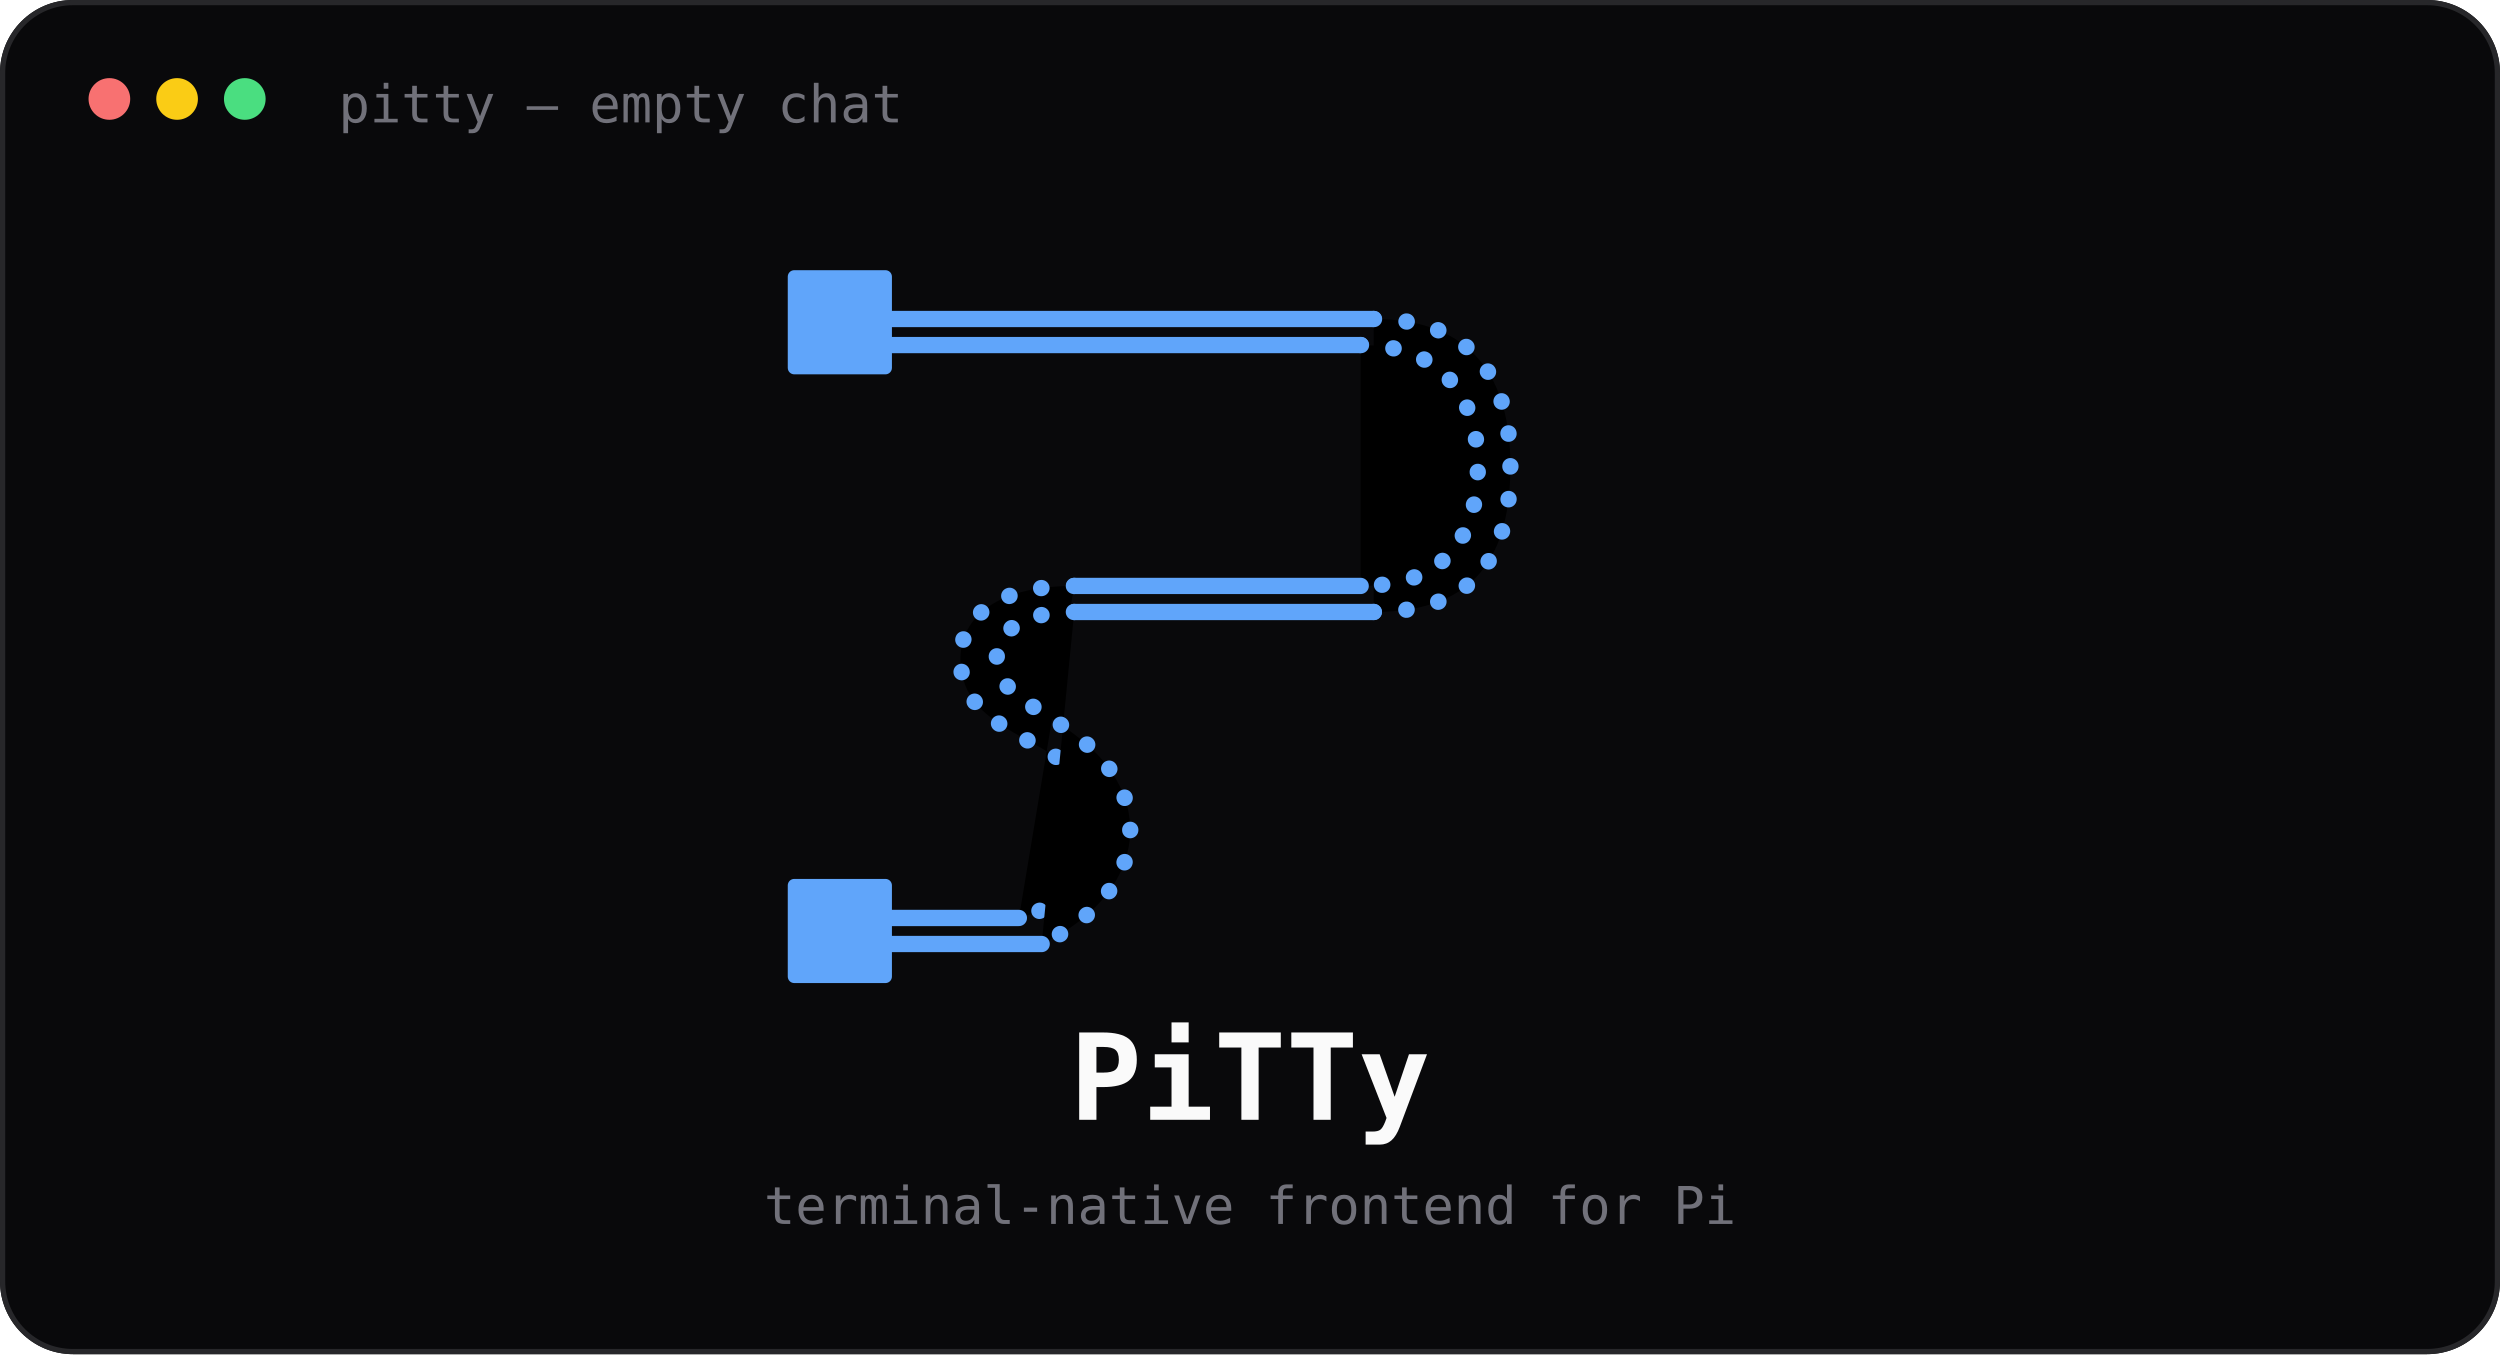
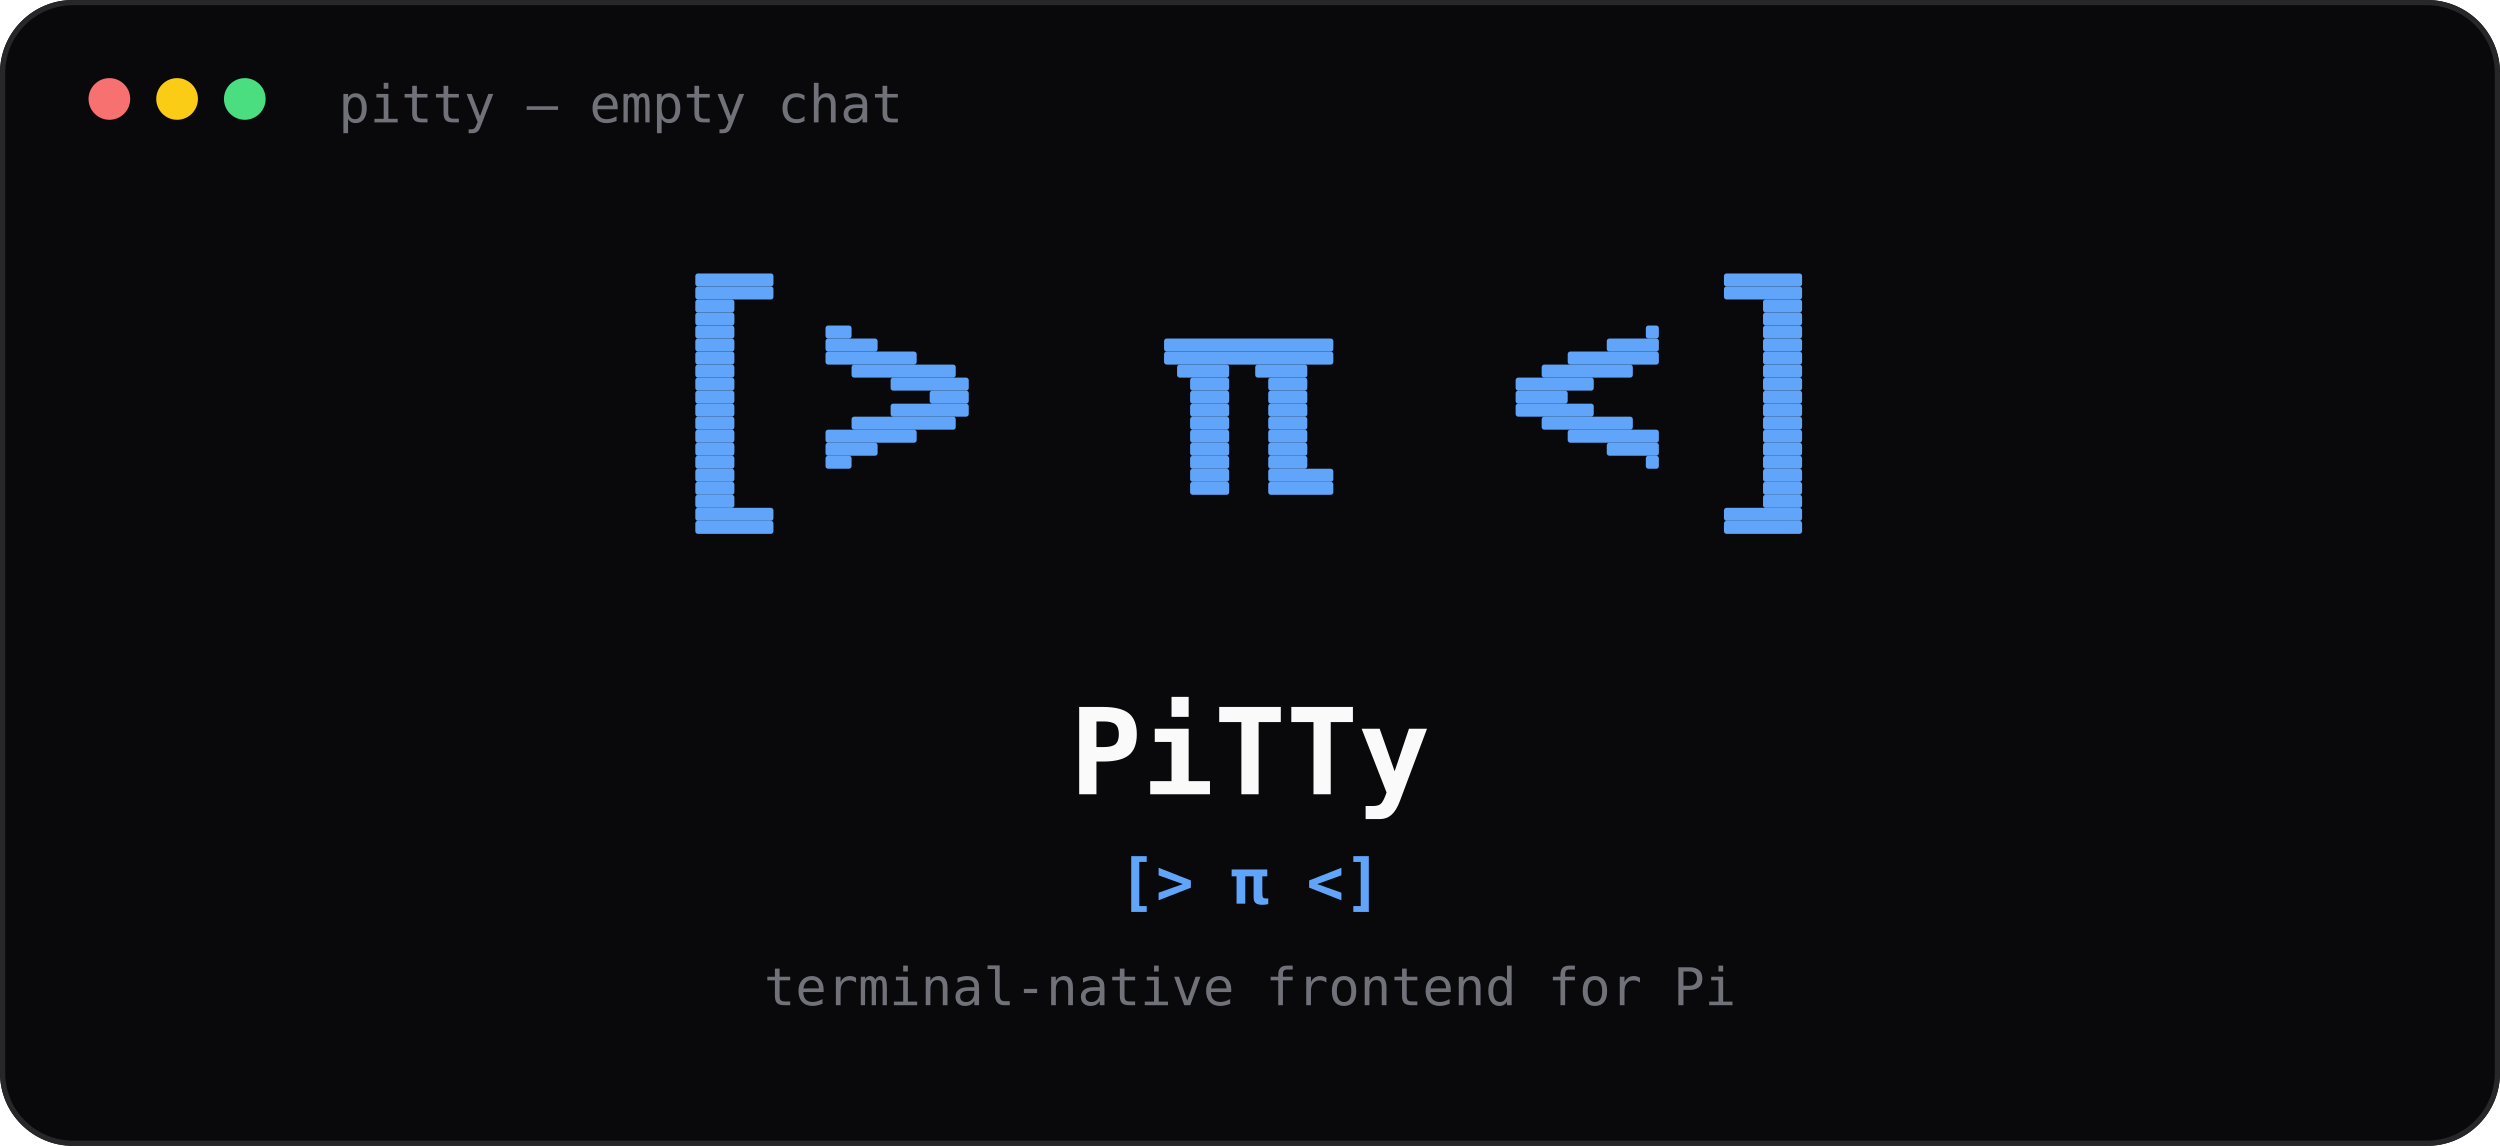
- <svg xmlns="http://www.w3.org/2000/svg" width="960" height="520" viewBox="0 0 960 520" role="img" aria-labelledby="title desc">
-   <rect width="960" height="520" rx="28" fill="#09090B" />
-   <rect x="1" y="1" width="958" height="518" rx="27" fill="none" stroke="#27272A" stroke-width="2" />
+ <svg xmlns="http://www.w3.org/2000/svg" width="960" height="440" viewBox="0 0 960 440" role="img" aria-labelledby="title desc">
+   <rect width="960" height="440" rx="28" fill="#09090B" />
+   <rect x="1" y="1" width="958" height="438" rx="27" fill="none" stroke="#27272A" stroke-width="2" />
  <circle cx="42" cy="38" r="8" fill="#F87171" />
  <circle cx="68" cy="38" r="8" fill="#FACC15" />
  <circle cx="94" cy="38" r="8" fill="#4ADE80" />
  <text x="130" y="47" fill="#71717A" font-family="ui-monospace, SFMono-Regular, Menlo, Consolas, monospace" font-size="20">pitty — empty chat</text>
-   <g transform="translate(260 65) scale(1.25)" stroke="#60A5FA" stroke-width="5" stroke-linecap="round" stroke-linejoin="round">
-     <path d="M66 46H214" />
-     <path d="M66 54H210" />
-     <path d="M214 46C245 46 256 65 256 91C256 118 246 136 214 136" stroke-dasharray="0.1 10" />
-     <path d="M210 54C234 54 246 69 246 91C246 113 236 128 210 128" stroke-dasharray="0.1 10" />
-     <path d="M214 136H122" />
-     <path d="M210 128H122" />
-     <path d="M122 128C92 128 84 143 88 157C93 174 119 176 127 191C135 207 127 224 105 230" stroke-dasharray="0.1 10" />
-     <path d="M122 136C101 136 96 146 99 155C103 165 124 170 134 186C145 203 139 225 112 238" stroke-dasharray="0.1 10" />
-     <path d="M112 238H66" />
-     <path d="M105 230H66" />
-     <rect x="34" y="31" width="32" height="32" rx="2" fill="#60A5FA" stroke="none" />
-     <rect x="34" y="218" width="32" height="32" rx="2" fill="#60A5FA" stroke="none" />
+   <g fill="#60A5FA">
+     <rect x="267" y="105" width="30" height="5" rx="1" />
+     <rect x="662" y="105" width="30" height="5" rx="1" />
+     <rect x="267" y="110" width="30" height="5" rx="1" />
+     <rect x="662" y="110" width="30" height="5" rx="1" />
+     <rect x="267" y="115" width="15" height="5" rx="1" />
+     <rect x="677" y="115" width="15" height="5" rx="1" />
+     <rect x="267" y="120" width="15" height="5" rx="1" />
+     <rect x="677" y="120" width="15" height="5" rx="1" />
+     <rect x="267" y="125" width="15" height="5" rx="1" />
+     <rect x="317" y="125" width="10" height="5" rx="1" />
+     <rect x="632" y="125" width="5" height="5" rx="1" />
+     <rect x="677" y="125" width="15" height="5" rx="1" />
+     <rect x="267" y="130" width="15" height="5" rx="1" />
+     <rect x="317" y="130" width="20" height="5" rx="1" />
+     <rect x="447" y="130" width="65" height="5" rx="1" />
+     <rect x="617" y="130" width="20" height="5" rx="1" />
+     <rect x="677" y="130" width="15" height="5" rx="1" />
+     <rect x="267" y="135" width="15" height="5" rx="1" />
+     <rect x="317" y="135" width="35" height="5" rx="1" />
+     <rect x="447" y="135" width="65" height="5" rx="1" />
+     <rect x="602" y="135" width="35" height="5" rx="1" />
+     <rect x="677" y="135" width="15" height="5" rx="1" />
+     <rect x="267" y="140" width="15" height="5" rx="1" />
+     <rect x="327" y="140" width="40" height="5" rx="1" />
+     <rect x="452" y="140" width="20" height="5" rx="1" />
+     <rect x="482" y="140" width="20" height="5" rx="1" />
+     <rect x="592" y="140" width="35" height="5" rx="1" />
+     <rect x="677" y="140" width="15" height="5" rx="1" />
+     <rect x="267" y="145" width="15" height="5" rx="1" />
+     <rect x="342" y="145" width="30" height="5" rx="1" />
+     <rect x="457" y="145" width="15" height="5" rx="1" />
+     <rect x="487" y="145" width="15" height="5" rx="1" />
+     <rect x="582" y="145" width="30" height="5" rx="1" />
+     <rect x="677" y="145" width="15" height="5" rx="1" />
+     <rect x="267" y="150" width="15" height="5" rx="1" />
+     <rect x="357" y="150" width="15" height="5" rx="1" />
+     <rect x="457" y="150" width="15" height="5" rx="1" />
+     <rect x="487" y="150" width="15" height="5" rx="1" />
+     <rect x="582" y="150" width="20" height="5" rx="1" />
+     <rect x="677" y="150" width="15" height="5" rx="1" />
+     <rect x="267" y="155" width="15" height="5" rx="1" />
+     <rect x="342" y="155" width="30" height="5" rx="1" />
+     <rect x="457" y="155" width="15" height="5" rx="1" />
+     <rect x="487" y="155" width="15" height="5" rx="1" />
+     <rect x="582" y="155" width="30" height="5" rx="1" />
+     <rect x="677" y="155" width="15" height="5" rx="1" />
+     <rect x="267" y="160" width="15" height="5" rx="1" />
+     <rect x="327" y="160" width="40" height="5" rx="1" />
+     <rect x="457" y="160" width="15" height="5" rx="1" />
+     <rect x="487" y="160" width="15" height="5" rx="1" />
+     <rect x="592" y="160" width="35" height="5" rx="1" />
+     <rect x="677" y="160" width="15" height="5" rx="1" />
+     <rect x="267" y="165" width="15" height="5" rx="1" />
+     <rect x="317" y="165" width="35" height="5" rx="1" />
+     <rect x="457" y="165" width="15" height="5" rx="1" />
+     <rect x="487" y="165" width="15" height="5" rx="1" />
+     <rect x="602" y="165" width="35" height="5" rx="1" />
+     <rect x="677" y="165" width="15" height="5" rx="1" />
+     <rect x="267" y="170" width="15" height="5" rx="1" />
+     <rect x="317" y="170" width="20" height="5" rx="1" />
+     <rect x="457" y="170" width="15" height="5" rx="1" />
+     <rect x="487" y="170" width="15" height="5" rx="1" />
+     <rect x="617" y="170" width="20" height="5" rx="1" />
+     <rect x="677" y="170" width="15" height="5" rx="1" />
+     <rect x="267" y="175" width="15" height="5" rx="1" />
+     <rect x="317" y="175" width="10" height="5" rx="1" />
+     <rect x="457" y="175" width="15" height="5" rx="1" />
+     <rect x="487" y="175" width="15" height="5" rx="1" />
+     <rect x="632" y="175" width="5" height="5" rx="1" />
+     <rect x="677" y="175" width="15" height="5" rx="1" />
+     <rect x="267" y="180" width="15" height="5" rx="1" />
+     <rect x="457" y="180" width="15" height="5" rx="1" />
+     <rect x="487" y="180" width="25" height="5" rx="1" />
+     <rect x="677" y="180" width="15" height="5" rx="1" />
+     <rect x="267" y="185" width="15" height="5" rx="1" />
+     <rect x="457" y="185" width="15" height="5" rx="1" />
+     <rect x="487" y="185" width="25" height="5" rx="1" />
+     <rect x="677" y="185" width="15" height="5" rx="1" />
+     <rect x="267" y="190" width="15" height="5" rx="1" />
+     <rect x="677" y="190" width="15" height="5" rx="1" />
+     <rect x="267" y="195" width="30" height="5" rx="1" />
+     <rect x="662" y="195" width="30" height="5" rx="1" />
+     <rect x="267" y="200" width="30" height="5" rx="1" />
+     <rect x="662" y="200" width="30" height="5" rx="1" />
  </g>
-   <text x="480" y="430" text-anchor="middle" fill="#FAFAFA" font-family="ui-monospace, SFMono-Regular, Menlo, Consolas, monospace" font-size="46" font-weight="700">PiTTy</text>
-   <text x="480" y="470" text-anchor="middle" fill="#71717A" font-family="ui-monospace, SFMono-Regular, Menlo, Consolas, monospace" font-size="20">terminal-native frontend for Pi</text>
+   <text x="480" y="305" text-anchor="middle" fill="#FAFAFA" font-family="ui-monospace, SFMono-Regular, Menlo, Consolas, monospace" font-size="46" font-weight="700">PiTTy</text>
+   <text x="480" y="347" text-anchor="middle" fill="#60A5FA" font-family="ui-monospace, SFMono-Regular, Menlo, Consolas, monospace" font-size="24" font-weight="700">[&gt; π &lt;]</text>
+   <text x="480" y="386" text-anchor="middle" fill="#71717A" font-family="ui-monospace, SFMono-Regular, Menlo, Consolas, monospace" font-size="20">terminal-native frontend for Pi</text>
</svg>
